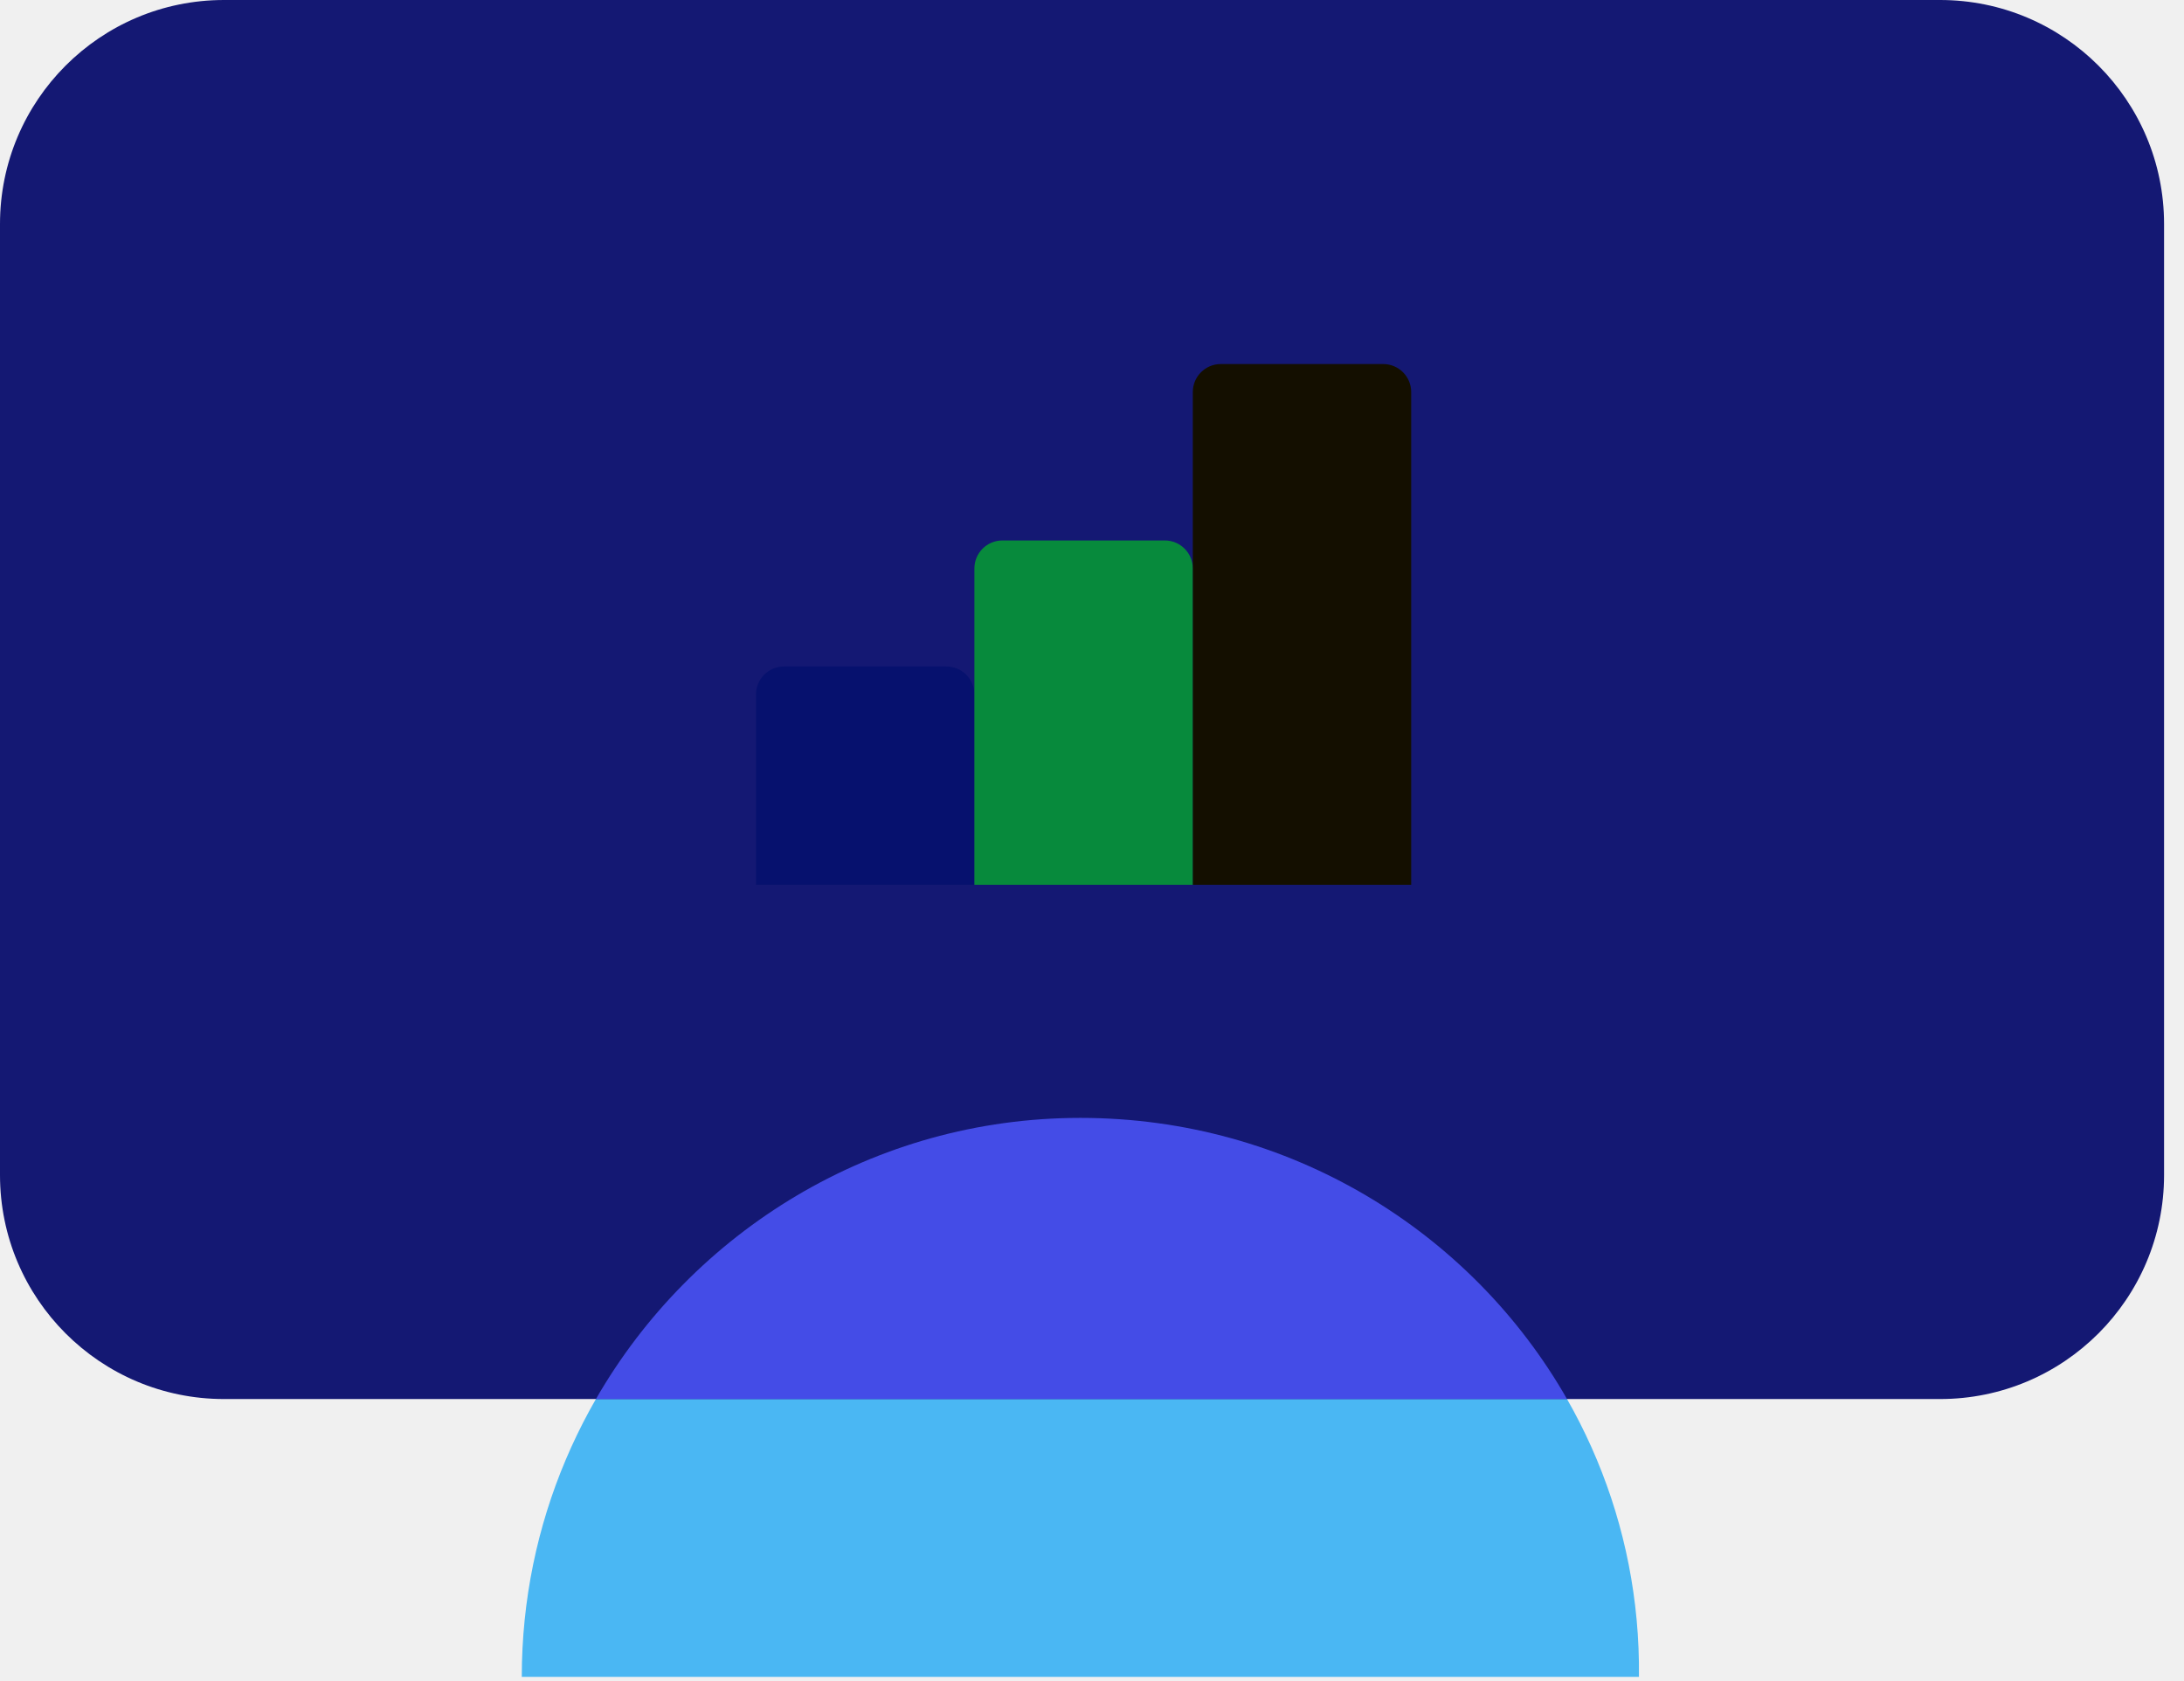
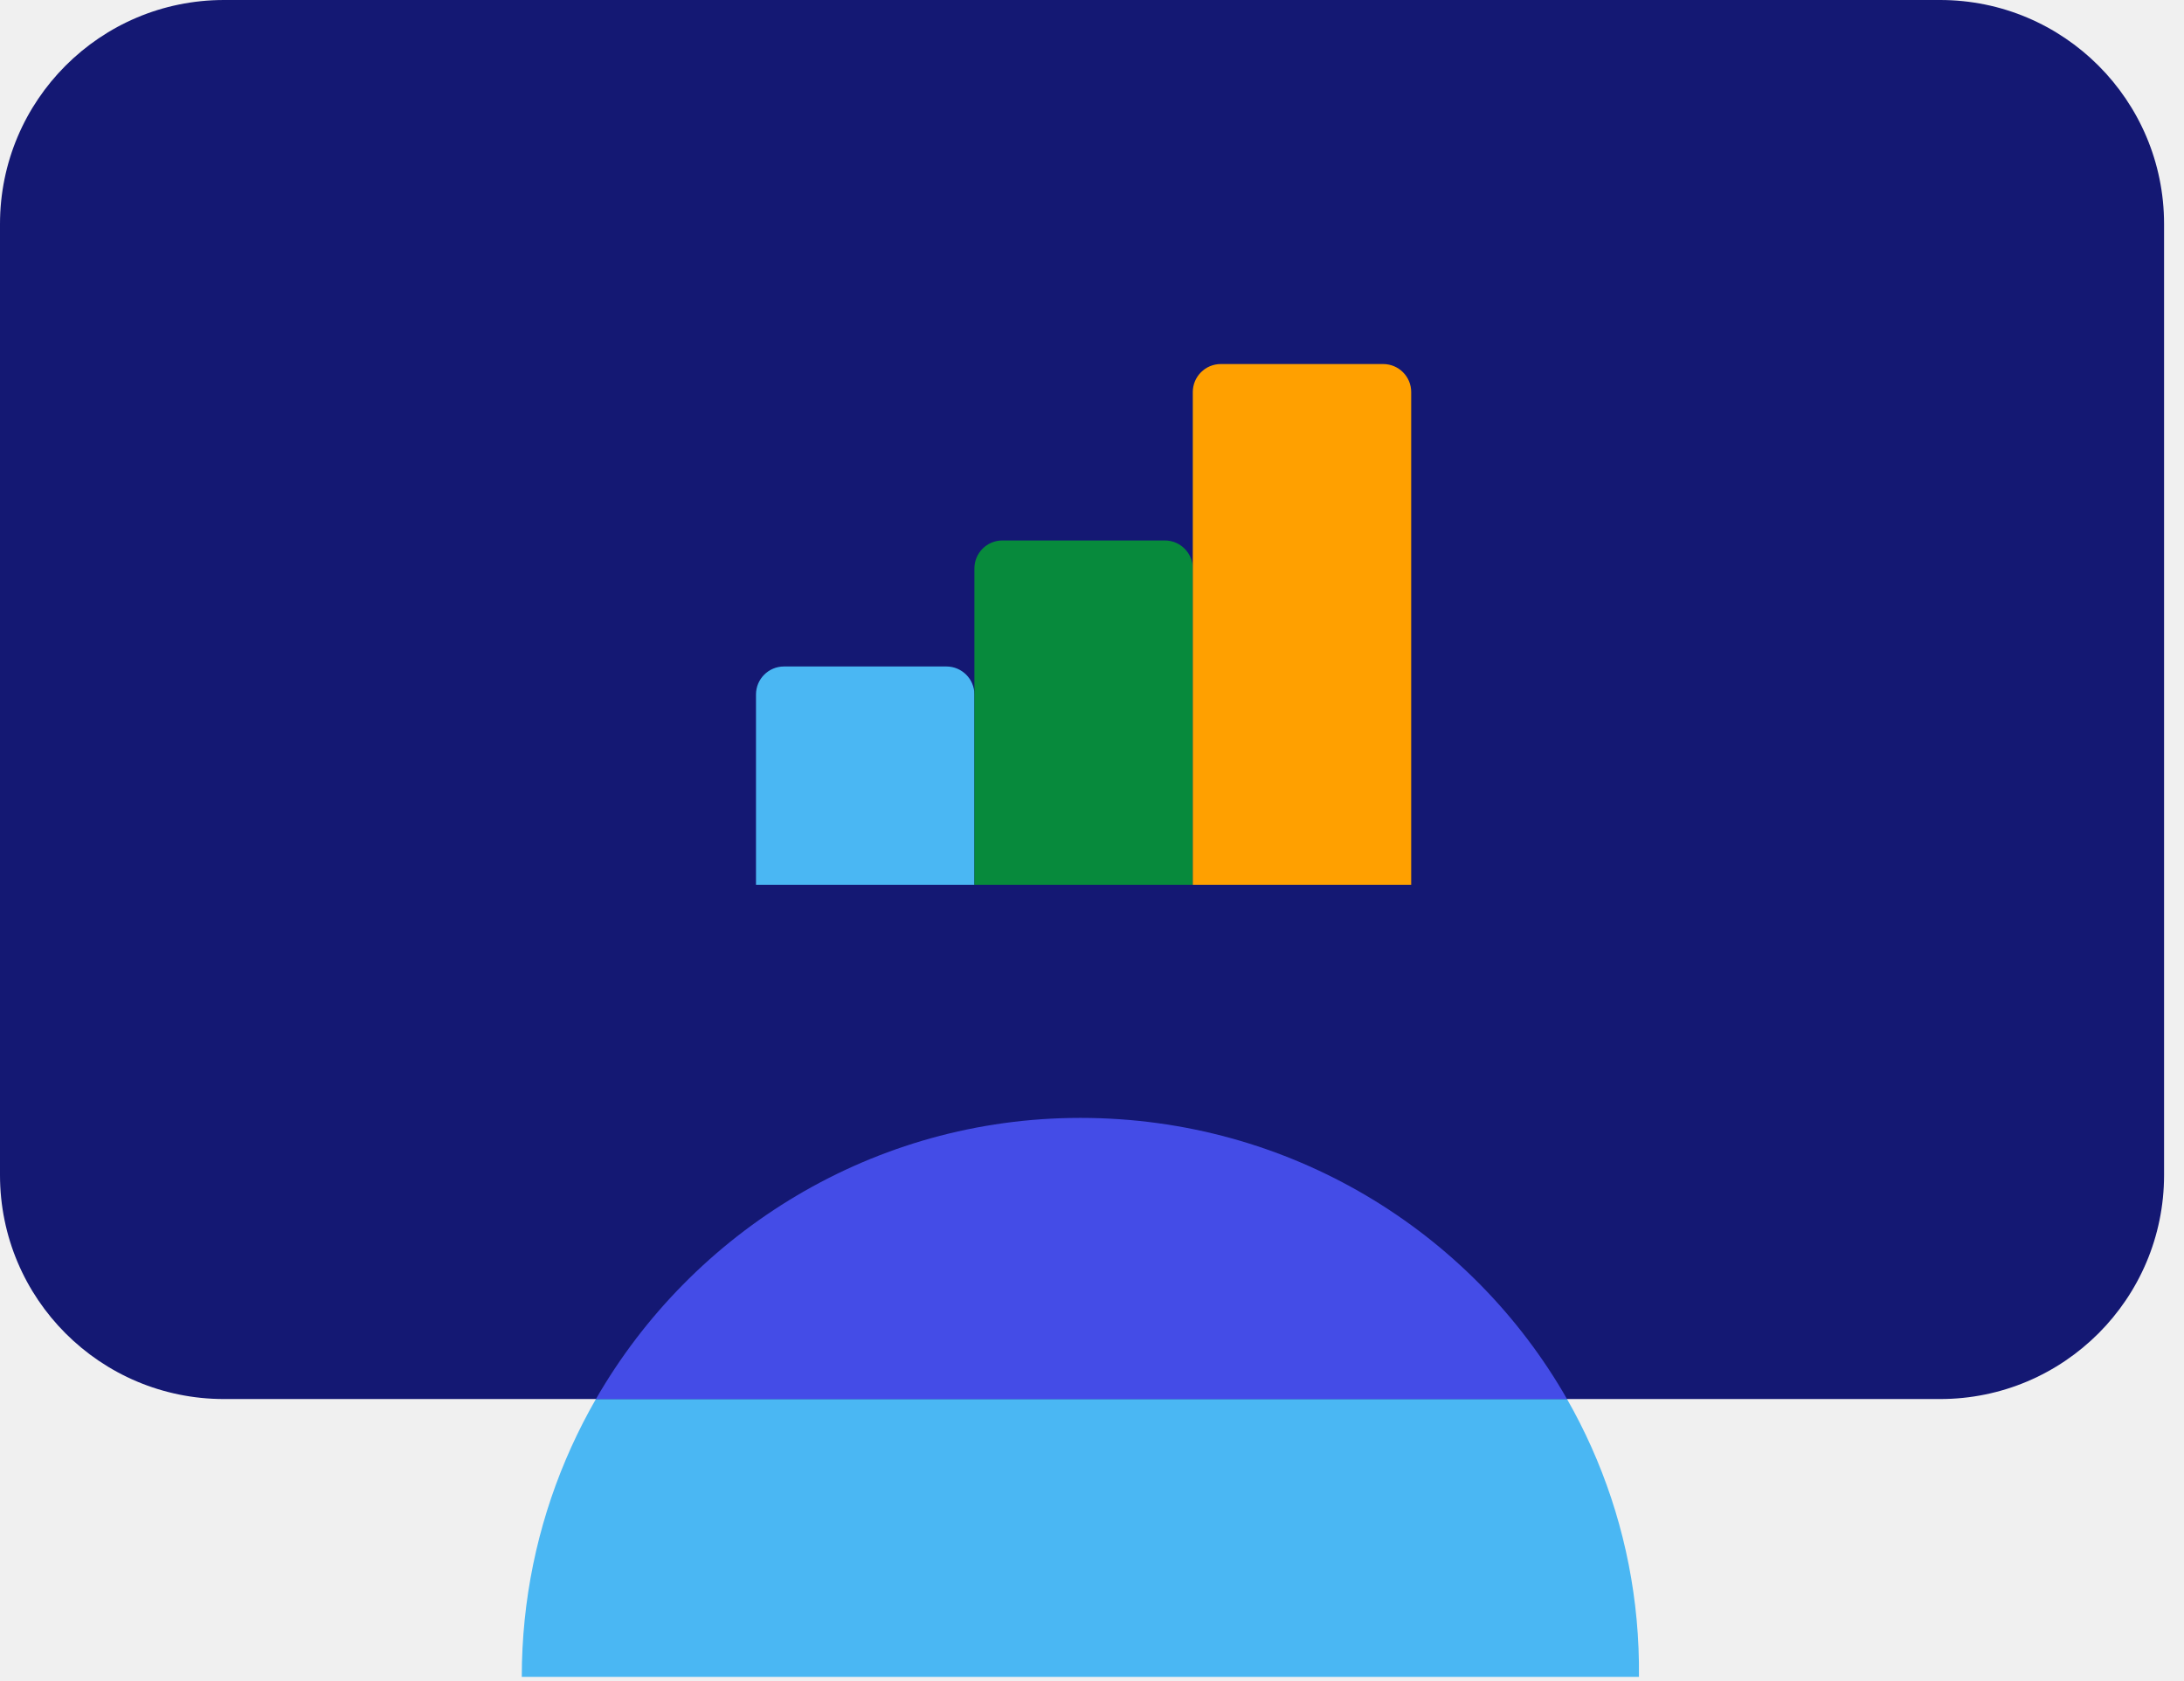
<svg xmlns="http://www.w3.org/2000/svg" width="78" height="60" viewBox="0 0 78 60" fill="none">
-   <g clip-path="url(#clip0_5226_7242)">
-     <path d="M38.584 39.92C27.595 39.92 18.635 48.885 18.635 59.881H58.534C58.653 48.885 49.694 39.92 38.584 39.92Z" fill="#4AB7F3" />
-     <path d="M69.288 0H8C3.582 0 0 3.582 0 8V41.96C0 46.378 3.582 49.96 8 49.96H69.288C73.706 49.96 77.288 46.378 77.288 41.96V8C77.288 3.582 73.706 0 69.288 0Z" fill="#141873" />
-     <path d="M33.8 23.8H28C27.448 23.8 27 24.248 27 24.8V31.6H34.8V24.8C34.8 24.248 34.352 23.8 33.8 23.8Z" fill="#4AB7F3" style="mix-blend-mode:multiply" />
-     <path d="M41.6 19.3H35.8C35.248 19.3 34.8 19.748 34.8 20.3V31.6H42.6V20.3C42.6 19.748 42.152 19.3 41.6 19.3Z" fill="#078A3C" />
-     <path d="M49.4 13H43.6C43.048 13 42.6 13.448 42.6 14V31.6H50.4V14C50.4 13.448 49.952 13 49.4 13Z" fill="#FFA000" style="mix-blend-mode:multiply" />
-     <path fill-rule="evenodd" clip-rule="evenodd" d="M55.965 49.96C52.544 43.968 46.05 39.92 38.584 39.92C31.199 39.92 24.731 43.968 21.283 49.96H55.965Z" fill="#444CE7" />
-   </g>
-   <defs>
-     <clipPath id="clip0_5226_7242">
-       <rect width="77.288" height="60" fill="white" />
-     </clipPath>
-   </defs>
+   <path d="M38.584 39.92C27.595 39.92 18.635 48.885 18.635 59.881H58.534C58.653 48.885 49.694 39.92 38.584 39.92Z" fill="#4AB7F3" />
+   <path d="M69.288 0H8C3.582 0 0 3.582 0 8V41.96C0 46.378 3.582 49.96 8 49.96H69.288C73.706 49.96 77.288 46.378 77.288 41.96V8C77.288 3.582 73.706 0 69.288 0Z" fill="#141873" />
+   <path d="M33.8 23.8H28C27.448 23.8 27 24.248 27 24.8V31.6H34.8V24.8C34.8 24.248 34.352 23.8 33.8 23.8Z" fill="#4AB7F3" />
+   <path d="M41.6 19.3H35.8C35.248 19.3 34.8 19.748 34.8 20.3V31.6H42.6V20.3C42.6 19.748 42.152 19.3 41.6 19.3Z" fill="#078A3C" />
+   <path d="M49.4 13H43.6C43.048 13 42.6 13.448 42.6 14V31.6H50.4V14C50.4 13.448 49.952 13 49.4 13Z" fill="#FFA000" />
+   <path fill-rule="evenodd" clip-rule="evenodd" d="M55.965 49.96C52.544 43.968 46.05 39.92 38.584 39.92C31.199 39.92 24.731 43.968 21.283 49.96H55.965Z" fill="#444CE7" />
</svg>
